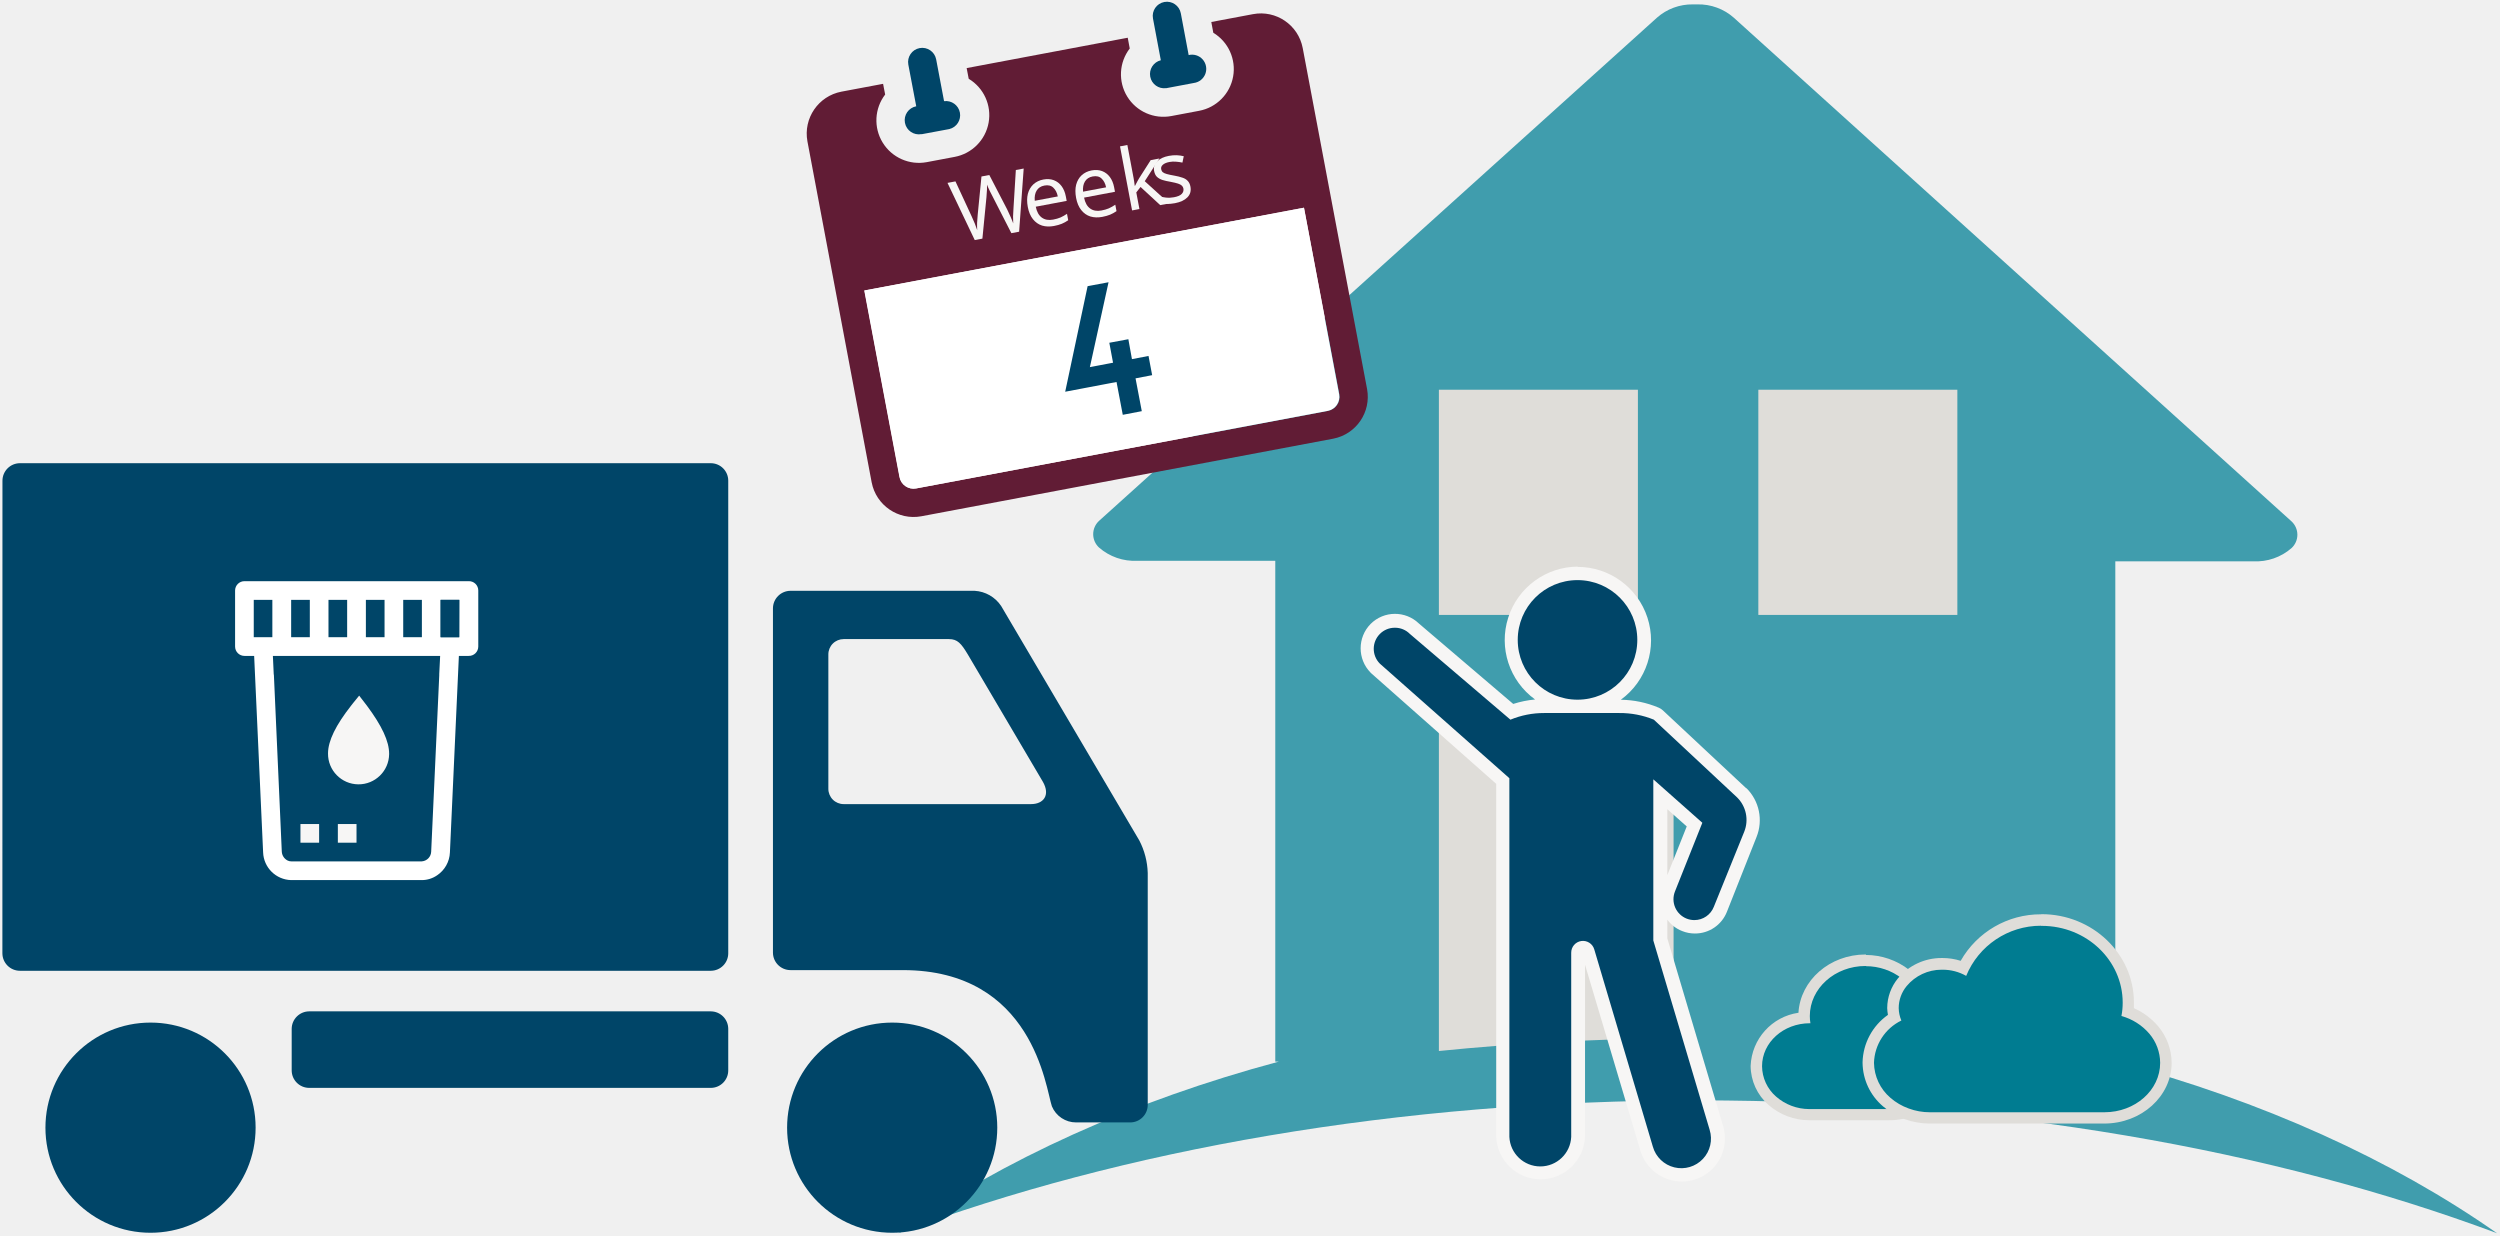
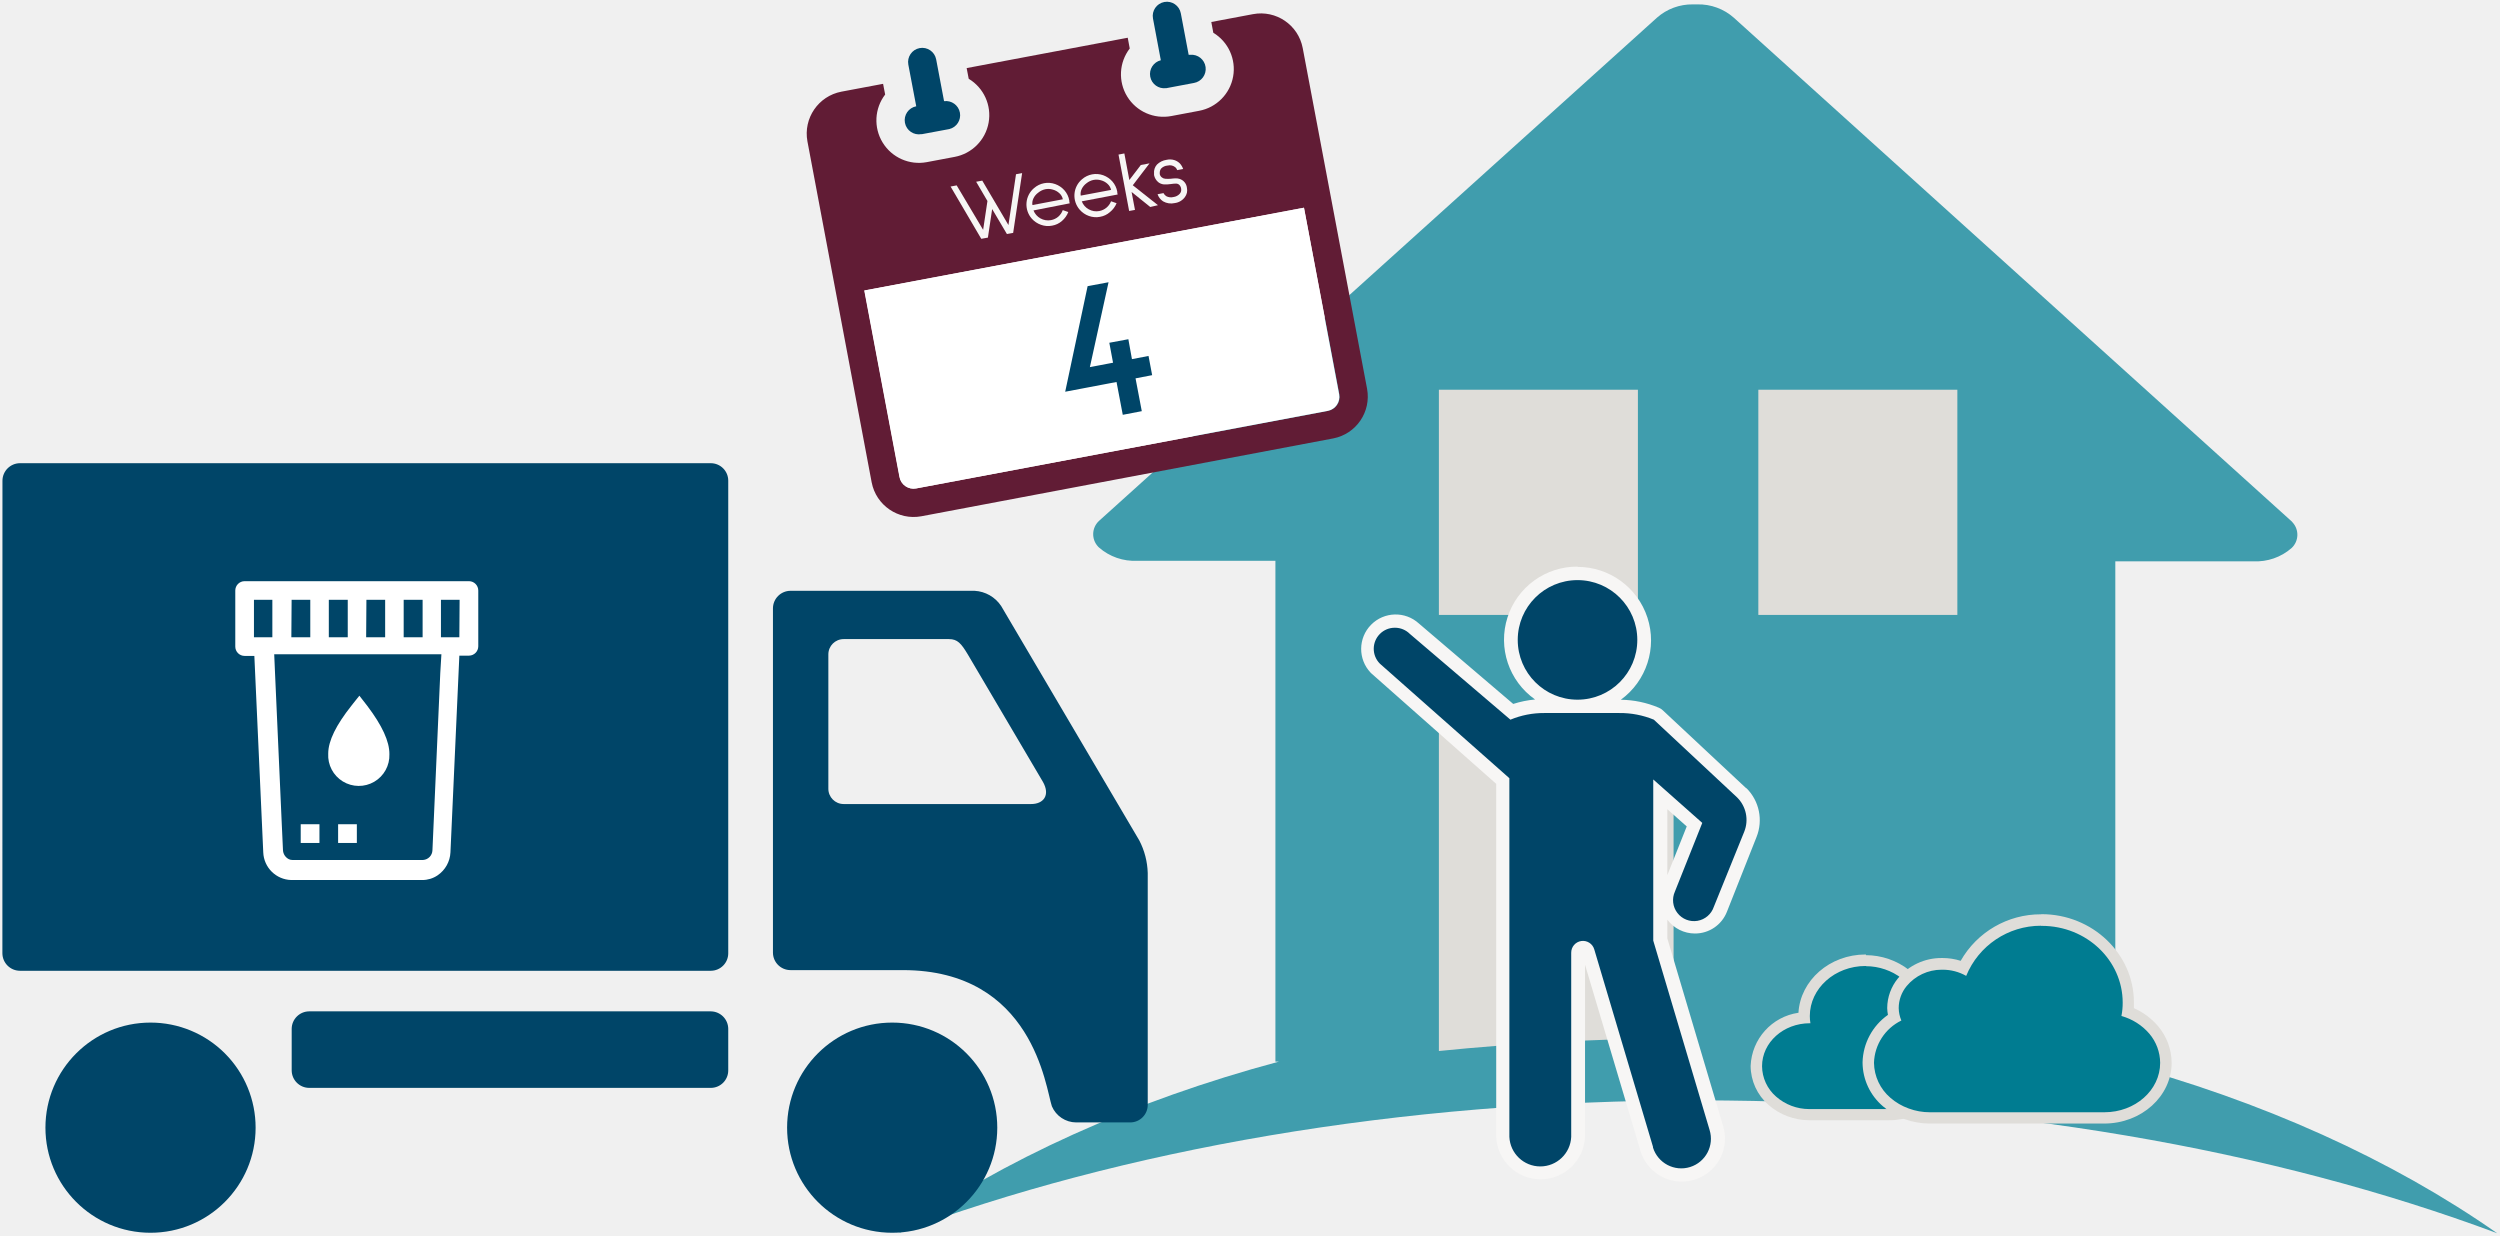
<svg xmlns="http://www.w3.org/2000/svg" id="Layer_1" data-name="Layer 1" viewBox="0 0 376.35 186">
  <defs>
-     <style>.cls-1{fill:#409dad;}.cls-2{fill:#007c91;}.cls-3{fill:#dfddd9;}.cls-13,.cls-4{fill:#004568;}.cls-5{fill:#fff;}.cls-6,.cls-8{fill:#f7f6f5;}.cls-7{fill:#611c35;}.cls-8{font-size:12.9px;font-family:SulphurPoint-Regular, Sulphur Point;}.cls-9{letter-spacing:-0.1em;}.cls-10{letter-spacing:-0.01em;}.cls-11{letter-spacing:-0.06em;}.cls-12{letter-spacing:0em;}.cls-13{stroke:#004568;stroke-miterlimit:10;}</style>
+     <style>.cls-1{fill:#409dad;}.cls-2{fill:#007c91;}.cls-3{fill:#dfddd9;}.cls-4,.cls-9{fill:#004568;}.cls-5{fill:#611c35;}.cls-6{isolation:isolate;}.cls-7{fill:#f7f6f5;}.cls-8{fill:#fff;}.cls-9{stroke:#004568;stroke-miterlimit:10;}</style>
  </defs>
-   <path class="cls-1" d="M318.44,159.81V84.5h20.77a8.12,8.12,0,0,0,5.77-2,2.74,2.74,0,0,0,0-4L261,2.66a8,8,0,0,0-5.47-2h-.68a8,8,0,0,0-5.41,2l-84,75.76a2.73,2.73,0,0,0,0,4,8.12,8.12,0,0,0,5.77,2h20.77v75.39h.55c-22,5.89-41.56,14.77-57.3,25.84,33.63-12.57,75.26-20,120.34-20s86.71,7.45,120.33,20C360.17,174.62,340.56,165.7,318.44,159.81Z" />
-   <path class="cls-2" d="M272.36,167.85a8.45,8.45,0,0,1-5.58-2.1,7,7,0,0,1-2.39-5.21c0-3.79,3.15-6.9,7.19-7.29V153c0-4.64,4.15-8.41,9.25-8.41a9.8,9.8,0,0,1,6,2.06l.71.54-.57.69a5.36,5.36,0,0,0-1.23,3.4,5.13,5.13,0,0,0,.15,1.24l.15.61-.54.33a7.3,7.3,0,0,0-3.51,6.1,7,7,0,0,0,2.49,5.32,7.82,7.82,0,0,0,1.82,1.19l2.31,1.13-2.52.5a8.82,8.82,0,0,1-1.7.16Z" />
-   <path class="cls-3" d="M280.89,145.45a8.84,8.84,0,0,1,5.45,1.87l0,0a6.22,6.22,0,0,0-1.39,3.92,5.93,5.93,0,0,0,.17,1.45,8.18,8.18,0,0,0-3.92,6.81,7.93,7.93,0,0,0,2.79,6,9.45,9.45,0,0,0,2,1.31,7.86,7.86,0,0,1-1.53.15H272.36a7.59,7.59,0,0,1-5-1.89,6.12,6.12,0,0,1-2.1-4.57c0-3.57,3.22-6.46,7.19-6.46h.09a6.56,6.56,0,0,1-.09-1.08c0-4.17,3.77-7.54,8.39-7.54h.06m0-1.73h-.07c-5.38,0-9.81,3.89-10.09,8.77a8.42,8.42,0,0,0-7.2,8,7.85,7.85,0,0,0,2.69,5.87,9.29,9.29,0,0,0,6.14,2.31h12.07a9.61,9.61,0,0,0,1.86-.18l5-1-4.63-2.25a8,8,0,0,1-1.63-1.07,6.22,6.22,0,0,1-2.19-4.69,6.42,6.42,0,0,1,3.1-5.34l1.07-.66-.3-1.22a4.55,4.55,0,0,1-.12-1,4.49,4.49,0,0,1,1-2.83l1.11-1.37L287.4,146a10.65,10.65,0,0,0-6.51-2.24Z" />
-   <path class="cls-2" d="M290.54,168.32a10.18,10.18,0,0,1-3.51-.62,9.41,9.41,0,0,1-3-1.78,7.86,7.86,0,0,1-2.76-5.89,8.17,8.17,0,0,1,3.93-6.79,5.76,5.76,0,0,1-.21-1.44,6.15,6.15,0,0,1,1.39-3.89,7.68,7.68,0,0,1,5.92-2.78h.13a8.17,8.17,0,0,1,3.16.62,13,13,0,0,1,11.67-7.24h.15c7.18,0,13,5.57,13,12.43a11.28,11.28,0,0,1-.09,1.42,9.26,9.26,0,0,1,3.89,2.7,7.66,7.66,0,0,1,1.84,4.94,7.87,7.87,0,0,1-2.74,5.92,9.8,9.8,0,0,1-6.51,2.39Z" />
-   <path class="cls-3" d="M307.24,139.38h.14c6.72,0,12.17,5.18,12.17,11.57a10.55,10.55,0,0,1-.19,2,8.52,8.52,0,0,1,4.2,2.66,6.84,6.84,0,0,1,1.63,4.39c0,4.11-3.75,7.44-8.39,7.44H290.52a9.13,9.13,0,0,1-3.19-.57,8.65,8.65,0,0,1-2.75-1.61,7.06,7.06,0,0,1-2.47-5.26,7.32,7.32,0,0,1,4.12-6.37,5,5,0,0,1-.4-1.87,5.22,5.22,0,0,1,1.2-3.32,6.83,6.83,0,0,1,5.25-2.46h.18a7.16,7.16,0,0,1,3.53.93,12.16,12.16,0,0,1,11.25-7.55m0-1.72a13.84,13.84,0,0,0-12.08,7,9.12,9.12,0,0,0-2.7-.42h-.18a8.53,8.53,0,0,0-6.58,3.08,7.09,7.09,0,0,0-1.6,4.42v.06a7.07,7.07,0,0,0,.11,1,9,9,0,0,0-3.82,7.12V160a8.72,8.72,0,0,0,3.08,6.55,10.36,10.36,0,0,0,3.27,1.93,11.06,11.06,0,0,0,3.78.66h26.24c5.62,0,10.16-4.11,10.16-9.16a8.64,8.64,0,0,0-2.05-5.51,10.25,10.25,0,0,0-3.63-2.7c0-.28,0-.57,0-.86,0-7.33-6.24-13.29-13.9-13.29Z" />
+   <path class="cls-1" d="M318.44,159.81V84.5h20.77a8.13,8.13,0,0,0,5.77-2,2.74,2.74,0,0,0,.13-3.87L345,78.5,261,2.66a8,8,0,0,0-5.47-2h-.68a8,8,0,0,0-5.41,2l-84,75.76a2.73,2.73,0,0,0-.14,3.86,1.85,1.85,0,0,0,.14.14,8.13,8.13,0,0,0,5.77,2H192v75.39h.55c-22,5.89-41.56,14.77-57.3,25.84,33.63-12.57,75.26-20,120.34-20s86.71,7.45,120.33,20C360.17,174.62,340.56,165.7,318.44,159.81Z" />
+   <path class="cls-2" d="M272.36,167.85a8.48,8.48,0,0,1-5.58-2.1,7,7,0,0,1-2.39-5.21c0-3.79,3.15-6.9,7.19-7.29V153c0-4.64,4.15-8.41,9.25-8.41a9.82,9.82,0,0,1,6,2.06l.71.54-.57.69a5.36,5.36,0,0,0-1.23,3.4,5.19,5.19,0,0,0,.15,1.24l.15.61-.54.33a7.3,7.3,0,0,0-3.51,6.1,7,7,0,0,0,2.49,5.32,7.82,7.82,0,0,0,1.82,1.19l2.31,1.13-2.52.5a8.82,8.82,0,0,1-1.7.16Z" />
+   <path class="cls-3" d="M280.89,145.45a8.9,8.9,0,0,1,5.45,1.87h0a6.22,6.22,0,0,0-1.39,3.92,5.87,5.87,0,0,0,.17,1.45,8.18,8.18,0,0,0-3.92,6.81,7.93,7.93,0,0,0,2.79,6,9.45,9.45,0,0,0,2,1.31,7.86,7.86,0,0,1-1.53.15h-12.1a7.55,7.55,0,0,1-5-1.89,6.12,6.12,0,0,1-2.1-4.57c0-3.57,3.22-6.46,7.19-6.46h.09a6.56,6.56,0,0,1-.09-1.08c0-4.17,3.77-7.54,8.39-7.54h.06m0-1.73h-.07c-5.38,0-9.81,3.89-10.09,8.77a8.42,8.42,0,0,0-7.2,8,7.83,7.83,0,0,0,2.69,5.87,9.31,9.31,0,0,0,6.14,2.31h12.07a9.69,9.69,0,0,0,1.86-.18l5-1-4.63-2.25a8.33,8.33,0,0,1-1.63-1.07,6.19,6.19,0,0,1-2.19-4.69,6.41,6.41,0,0,1,3.1-5.34l1.07-.66-.3-1.22a4.21,4.21,0,0,1-.12-1,4.48,4.48,0,0,1,1-2.83l1.11-1.37-1.31-1a10.65,10.65,0,0,0-6.51-2.24Z" />
+   <path class="cls-2" d="M290.54,168.32a10.22,10.22,0,0,1-3.51-.62,9.32,9.32,0,0,1-3-1.78,7.86,7.86,0,0,1-2.76-5.89,8.18,8.18,0,0,1,3.93-6.79,5.83,5.83,0,0,1-.21-1.44,6.13,6.13,0,0,1,1.39-3.89,7.69,7.69,0,0,1,5.92-2.78h.13a8.17,8.17,0,0,1,3.16.62,13,13,0,0,1,11.67-7.24h.15c7.18,0,13,5.57,13,12.43a11.28,11.28,0,0,1-.09,1.42,9.29,9.29,0,0,1,3.89,2.7,7.66,7.66,0,0,1,1.84,4.94,7.83,7.83,0,0,1-2.74,5.92,9.84,9.84,0,0,1-6.51,2.39Z" />
+   <path class="cls-3" d="M307.24,139.38h.14c6.72,0,12.17,5.18,12.17,11.57a10.34,10.34,0,0,1-.19,2,8.55,8.55,0,0,1,4.2,2.66,6.86,6.86,0,0,1,1.63,4.39c0,4.11-3.75,7.44-8.39,7.44H290.52a9.13,9.13,0,0,1-3.19-.57,8.65,8.65,0,0,1-2.75-1.61,7.06,7.06,0,0,1-2.47-5.26,7.33,7.33,0,0,1,4.12-6.37,5,5,0,0,1-.4-1.87,5.22,5.22,0,0,1,1.2-3.32,6.83,6.83,0,0,1,5.25-2.46h.18a7.16,7.16,0,0,1,3.53.93,12.16,12.16,0,0,1,11.25-7.55m0-1.72a13.85,13.85,0,0,0-12.08,7,9.12,9.12,0,0,0-2.7-.42h-.18a8.5,8.5,0,0,0-6.58,3.08,7.13,7.13,0,0,0-1.6,4.42v.06a6.65,6.65,0,0,0,.11,1,9,9,0,0,0-3.82,7.12v.1a8.7,8.7,0,0,0,3.08,6.55,10.39,10.39,0,0,0,3.27,1.93,11.06,11.06,0,0,0,3.78.66h26.24c5.62,0,10.16-4.11,10.16-9.16a8.63,8.63,0,0,0-2.05-5.51,10.19,10.19,0,0,0-3.63-2.7v-.86c0-7.33-6.24-13.29-13.9-13.29Z" />
  <path class="cls-3" d="M251.94,156.29c-12,.12-23.89.77-35.33,1.93V109.85h35.33Z" />
  <rect class="cls-3" x="216.61" y="58.67" width="29.96" height="33.9" />
  <rect class="cls-3" x="264.7" y="58.67" width="29.96" height="33.9" />
-   <path class="cls-4" d="M.37,72.36A2.64,2.64,0,0,1,3,69.73H107a2.63,2.63,0,0,1,2.63,2.63v71.15a2.63,2.63,0,0,1-2.63,2.63H3a2.64,2.64,0,0,1-2.64-2.63Zm43.54,88.78a2.64,2.64,0,0,0,2.63,2.63H107a2.63,2.63,0,0,0,2.63-2.63v-6.26a2.64,2.64,0,0,0-2.63-2.63H46.54a2.65,2.65,0,0,0-2.63,2.63Zm90.41-7.2a15.82,15.82,0,1,0,15.81,15.81,15.82,15.82,0,0,0-15.81-15.81Zm-111.65,0a15.82,15.82,0,1,0,15.81,15.81,15.81,15.81,0,0,0-15.81-15.81Zm150.11-22.52v34.91a2.64,2.64,0,0,1-2.64,2.64H162a3.94,3.94,0,0,1-3.65-2.43c-.93-2.74-2.8-20.5-22.45-20.5H119a2.64,2.64,0,0,1-2.64-2.64V91.58A2.65,2.65,0,0,1,119,88.94h27.71a5.15,5.15,0,0,1,4,2.28l20.8,35.3A11.33,11.33,0,0,1,172.78,131.42ZM157,117.7,145.7,98.53c-1-1.67-1.56-2.32-2.84-2.32H127a2.3,2.3,0,0,0-2.3,2.31v20.22a2.3,2.3,0,0,0,2.3,2.31h28.22C157.07,121.05,158.15,119.72,157,117.7Z" />
-   <path class="cls-5" d="M70.55,87.49H36.8a1.41,1.41,0,0,0-1.41,1.4v8.44a1.41,1.41,0,0,0,1.41,1.41h1.46l1.35,29.58a4.33,4.33,0,0,0,4.22,4.17H63.51a4.06,4.06,0,0,0,2.29-.72,4.34,4.34,0,0,0,1.93-3.44l1.35-29.59h1.47A1.41,1.41,0,0,0,72,97.33V88.89A1.4,1.4,0,0,0,70.55,87.49ZM60.7,90.3h2.81v5.62H60.7Zm-5.62,0h2.81v5.62H55.08Zm-5.63,0h2.81v5.62H49.45Zm-5.62,0h2.81v5.62H43.83ZM41,95.92H38.2V90.3H41Zm23.91,32.29a1.52,1.52,0,0,1-1.41,1.46H43.83a1.17,1.17,0,0,1-.52-.12,1.59,1.59,0,0,1-.89-1.35l-.19-4.28-1-22.37H66.13Zm1.21-26.66H41.21l-.13-2.81H66.26Zm3-5.63H66.33V90.3h2.81Z" />
-   <rect class="cls-6" x="45.23" y="124.05" width="2.81" height="2.81" />
-   <rect class="cls-6" x="50.86" y="124.05" width="2.81" height="2.81" />
-   <rect class="cls-4" x="66.33" y="90.3" width="2.81" height="5.63" />
-   <path class="cls-6" d="M54.07,104.72l1.17,1.52c2.23,3,3.36,5.35,3.34,7.28a4.6,4.6,0,0,1-9.2-.09c0-1.93,1.2-4.3,3.48-7.21l.29-.37Z" />
-   <path class="cls-7" d="M188.63,2.13l-6.28,1.18.3,1.62a6.39,6.39,0,0,1-2.13,11.75l-4.19.79A6.39,6.39,0,0,1,170.07,7.3l-.3-1.62-24.25,4.57.31,1.61a6.39,6.39,0,0,1-2.13,11.76l-4.19.79a6.4,6.4,0,0,1-6.26-10.18l-.31-1.61-6.28,1.18a6.43,6.43,0,0,0-5.11,7.48l9.67,51.33a6.43,6.43,0,0,0,7.48,5.11l62-11.68a6.42,6.42,0,0,0,5.1-7.47L196.11,7.23A6.41,6.41,0,0,0,188.63,2.13Zm13,57.23a2.15,2.15,0,0,1-1.7,2.49l-62,11.68a2.14,2.14,0,0,1-2.49-1.71l-5.3-28.09L196.3,31.27Z" />
+   <path class="cls-4" d="M.37,72.36A2.65,2.65,0,0,1,3,69.73H107a2.63,2.63,0,0,1,2.63,2.63v71.15a2.63,2.63,0,0,1-2.63,2.63H3a2.65,2.65,0,0,1-2.64-2.63Zm43.54,88.78a2.65,2.65,0,0,0,2.63,2.63H107a2.63,2.63,0,0,0,2.63-2.63h0v-6.26a2.65,2.65,0,0,0-2.63-2.63H46.54a2.65,2.65,0,0,0-2.63,2.63Zm90.41-7.2a15.82,15.82,0,1,0,15.81,15.83v0A15.82,15.82,0,0,0,134.32,153.94Zm-111.65,0a15.82,15.82,0,1,0,15.81,15.83v0A15.81,15.81,0,0,0,22.67,153.94Zm150.11-22.52v34.91a2.64,2.64,0,0,1-2.64,2.64H162a4,4,0,0,1-3.65-2.43c-.93-2.74-2.8-20.5-22.45-20.5H119a2.64,2.64,0,0,1-2.64-2.64V91.58A2.65,2.65,0,0,1,119,88.94h27.71a5.14,5.14,0,0,1,4,2.28l20.8,35.3A11.32,11.32,0,0,1,172.78,131.42ZM157,117.7,145.7,98.53c-1-1.67-1.56-2.32-2.84-2.32H127a2.3,2.3,0,0,0-2.3,2.3h0v20.22a2.3,2.3,0,0,0,2.29,2.31h28.23C157.07,121.05,158.15,119.72,157,117.7Z" />
+   <path class="cls-5" d="M188.63,2.13l-6.28,1.18.3,1.62a6.39,6.39,0,0,1-2.13,11.75l-4.19.79A6.39,6.39,0,0,1,170.07,7.3l-.3-1.62-24.25,4.57.31,1.61a6.39,6.39,0,0,1-2.13,11.76l-4.19.79a6.4,6.4,0,0,1-6.26-10.18l-.31-1.61-6.28,1.18a6.43,6.43,0,0,0-5.11,7.48l9.67,51.33a6.43,6.43,0,0,0,7.48,5.11L200.7,66a6.42,6.42,0,0,0,5.1-7.47L196.11,7.23A6.41,6.41,0,0,0,188.63,2.13Zm13,57.23a2.15,2.15,0,0,1-1.7,2.49l-62,11.68a2.14,2.14,0,0,1-2.49-1.71l-5.3-28.09L196.3,31.27Z" />
  <path class="cls-4" d="M138.72,20.21l4.19-.78a2.14,2.14,0,0,0-.79-4.2l-1.19-6.29a2.13,2.13,0,0,0-4.19.79L137.93,16a2.13,2.13,0,1,0,.79,4.19Z" />
-   <path class="cls-4" d="M175.54,13.28l4.19-.79a2.14,2.14,0,1,0-.79-4.2L177.76,2a2.13,2.13,0,0,0-4.19.79l1.18,6.28a2.14,2.14,0,0,0,.79,4.2Z" />
-   <text class="cls-8" transform="translate(144.19 36.62) rotate(-10.67)">
-     <tspan class="cls-9">W</tspan>
-     <tspan class="cls-10" x="10.66" y="0">e</tspan>
-     <tspan x="18.06" y="0">e</tspan>
-     <tspan class="cls-11" x="25.6" y="0">k</tspan>
-     <tspan class="cls-12" x="30.4" y="0">s</tspan>
-   </text>
-   <path class="cls-5" d="M201.59,59.36a2.15,2.15,0,0,1-1.7,2.49l-62,11.68a2.14,2.14,0,0,1-2.49-1.71l-5.3-28.09L196.3,31.27Z" />
-   <path class="cls-13" d="M170,54.65l2.5-.48.36,1.91-2.5.48.94,4.94-1.88.36-.94-4.94L161,58.34l3.15-14.83,2.08-.39L163.42,55.9l4.72-.9-.56-3,1.88-.35Z" />
-   <path class="cls-4" d="M231.89,176.81a5.67,5.67,0,0,1-5.67-5.66V117.59l-19.16-17A4.21,4.21,0,0,1,207,94.7a4.18,4.18,0,0,1,5.9,0l14.63,12.47a14.25,14.25,0,0,1,4.88-.86h3.68a10,10,0,1,1,2.77,0h4.86a14.33,14.33,0,0,1,5.6,1.13,1.17,1.17,0,0,1,.3.19l12.55,11.73a5.79,5.79,0,0,1,1.31,6.26L259,136.89a4.14,4.14,0,0,1-3.87,2.62,4.25,4.25,0,0,1-1.54-.29,4.19,4.19,0,0,1-2.34-5.42l3.86-9.68L250,119.56v21.85l8.44,28.36a5.47,5.47,0,0,1-5.25,7,5.5,5.5,0,0,1-5.25-3.91L239,143.21a.73.73,0,0,0-.72-.53.76.76,0,0,0-.76.75v27.72A5.67,5.67,0,0,1,231.89,176.81Z" />
-   <path class="cls-6" d="M237.48,87.33a9,9,0,1,1-9,9,9,9,0,0,1,9-9M210,94.5a3.12,3.12,0,0,1,2.23.92l15.15,12.92a13.19,13.19,0,0,1,5.08-1h11.31a13.41,13.41,0,0,1,5.2,1l12.55,11.72a4.76,4.76,0,0,1,1.06,5.14L258,136.51a3.14,3.14,0,0,1-2.92,2,3.19,3.19,0,0,1-1.17-.22,3.14,3.14,0,0,1-1.76-4.09l4.12-10.34-7.38-6.54v24.26l8.48,28.5a4.46,4.46,0,1,1-8.55,2.54L240,142.92a1.77,1.77,0,0,0-3.47.51v27.72a4.66,4.66,0,0,1-9.31,0v-54l-19.5-17.25a3.17,3.17,0,0,1,0-4.46A3.14,3.14,0,0,1,210,94.5m27.52-9.2a11.05,11.05,0,0,0-6.43,20,15.37,15.37,0,0,0-3.29.67l-14.19-12.1a5.19,5.19,0,0,0-7.28.06,5.23,5.23,0,0,0,0,7.33l.09.09,18.82,16.65v53.1a6.69,6.69,0,0,0,13.37,0V145.23l8.34,28a6.53,6.53,0,0,0,6.23,4.64,6.48,6.48,0,0,0,6.22-8.35L251,141.26v-2.81a5,5,0,0,0,2.23,1.71,5.08,5.08,0,0,0,1.92.37,5.15,5.15,0,0,0,4.82-3.27L264.43,126a6.79,6.79,0,0,0-1.51-7.34l-.05,0-12.55-11.73a2,2,0,0,0-.6-.39,15.18,15.18,0,0,0-5.72-1.2,11.06,11.06,0,0,0-6.52-20ZM251,131.74v-9.92l2.92,2.59L251,131.74Z" />
+   <path class="cls-4" d="M175.54,13.28l4.19-.79a2.14,2.14,0,0,0-.56-4.24l-.23,0L177.76,2a2.13,2.13,0,0,0-4.19.79l1.18,6.28a2.14,2.14,0,0,0,.79,4.2Z" />
+   <g class="cls-6">
+     <g class="cls-6">
+       <path class="cls-7" d="M148,34.6l.65-4.34-1.7-2.9.92-.17,1.71,2.9,2.23,3.79,1.14-7.65.92-.17-1.35,9-.94.17-2.22-3.76-.64,4.3-1,.18-4.62-7.87.92-.17Z" />
+     </g>
+     <g class="cls-6">
+       <path class="cls-7" d="M155.58,31.68a2.37,2.37,0,0,0,2.63,1.46,2.34,2.34,0,0,0,1.09-.51,2.37,2.37,0,0,0,.69-1l.83.29a3.33,3.33,0,0,1-.95,1.34,3,3,0,0,1-1.49.71,3.1,3.1,0,0,1-1.68-.13,3.31,3.31,0,0,1-1.39-.94,3.23,3.23,0,0,1,.35-4.58,3.2,3.2,0,0,1,3.19-.61,3.34,3.34,0,0,1,1.39.94,3.16,3.16,0,0,1,.73,1.53c0,.1,0,.24.06.43ZM156.3,29a2.25,2.25,0,0,0-.73.87,1.7,1.7,0,0,0-.15,1L160,30a1.66,1.66,0,0,0-.52-.91,2.29,2.29,0,0,0-1-.55,2.32,2.32,0,0,0-1.14-.05A2.49,2.49,0,0,0,156.3,29Z" />
+     </g>
+     <g class="cls-6">
+       <path class="cls-7" d="M162.85,30.31a2.28,2.28,0,0,0,1.05,1.2,2.32,2.32,0,0,0,1.59.26,2.37,2.37,0,0,0,1.77-1.47l.83.29a3.33,3.33,0,0,1-1,1.34,3,3,0,0,1-1.49.71,3.11,3.11,0,0,1-1.68-.13,3.28,3.28,0,0,1-1.38-.94,3.22,3.22,0,0,1,.34-4.58,3.22,3.22,0,0,1,3.2-.61,3.37,3.37,0,0,1,1.38.94,3.16,3.16,0,0,1,.73,1.53c0,.1,0,.24.06.43Zm.72-2.73a2.34,2.34,0,0,0-.73.87,1.7,1.7,0,0,0-.15,1l4.57-.86a1.66,1.66,0,0,0-.52-.9,2.31,2.31,0,0,0-1-.55,2.37,2.37,0,0,0-1.15-.05A2.49,2.49,0,0,0,163.57,27.58Z" />
+     </g>
+     <g class="cls-6">
+       <path class="cls-7" d="M173.16,31.16l-2.81-2.26.51,2.7-.88.16-1.6-8.49.88-.17.75,4,1.73-2.26,1.31-.25-2.52,3.3,3.79,3Z" />
+     </g>
+     <g class="cls-6">
+       <path class="cls-7" d="M175.56,29.53a1.51,1.51,0,0,0,1.1.13,1.55,1.55,0,0,0,.91-.46.89.89,0,0,0,.24-.79,1,1,0,0,0-.29-.59.72.72,0,0,0-.47-.18,4.49,4.49,0,0,0-.73.06,5.65,5.65,0,0,1-1.11.06,1.58,1.58,0,0,1-.85-.34,1.86,1.86,0,0,1-.63-1.07,1.2,1.2,0,0,1,0-.23,1.76,1.76,0,0,1,.44-1.35,2.58,2.58,0,0,1,1.45-.71h0a2.26,2.26,0,0,1,1.2.05,2.08,2.08,0,0,1,.81.51,2.36,2.36,0,0,1,.48.82l-.89.17a1.21,1.21,0,0,0-.24-.39,1.3,1.3,0,0,0-1.2-.3,1.5,1.5,0,0,0-1,.47,1.07,1.07,0,0,0-.19.67.86.86,0,0,0,0,.15.83.83,0,0,0,.32.5.88.88,0,0,0,.51.2,5.18,5.18,0,0,0,.82,0,5.34,5.34,0,0,1,.73-.06,1.71,1.71,0,0,1,.6.08,1.58,1.58,0,0,1,1.11,1.35,1.84,1.84,0,0,1,0,.74,1.82,1.82,0,0,1-.31.66,2.24,2.24,0,0,1-1.52.89,2.42,2.42,0,0,1-1.76-.26,2.08,2.08,0,0,1-.83-1.07l.89-.17A1.24,1.24,0,0,0,175.56,29.53Z" />
+     </g>
+   </g>
+   <path class="cls-8" d="M201.59,59.36a2.15,2.15,0,0,1-1.7,2.49l-62,11.68a2.14,2.14,0,0,1-2.49-1.71l-5.3-28.09,66.2-12.46Z" />
+   <path class="cls-9" d="M170,54.65l2.5-.48.36,1.91-2.5.48.94,4.94-1.88.36-.94-4.94L161,58.34l3.15-14.83,2.08-.39L163.42,55.9l4.72-.9-.56-3,1.88-.35Z" />
+   <path class="cls-4" d="M231.89,176.81a5.67,5.67,0,0,1-5.67-5.66V117.59l-19.16-17a4.15,4.15,0,1,1,5.84-5.89l14.63,12.47a14.25,14.25,0,0,1,4.88-.86h3.68a10,10,0,1,1,2.77,0h4.86a14.37,14.37,0,0,1,5.6,1.13,1.17,1.17,0,0,1,.3.19l12.55,11.73a5.8,5.8,0,0,1,1.31,6.26L259,136.89a4.13,4.13,0,0,1-3.87,2.62,4.25,4.25,0,0,1-1.54-.29,4.19,4.19,0,0,1-2.34-5.42l3.86-9.68L250,119.56v21.85l8.44,28.36a5.46,5.46,0,0,1-3.72,6.78,5.29,5.29,0,0,1-1.53.22,5.5,5.5,0,0,1-5.25-3.91L239,143.21a.73.73,0,0,0-.72-.53.76.76,0,0,0-.76.75v27.72A5.67,5.67,0,0,1,231.89,176.81Z" />
+   <path class="cls-7" d="M237.48,87.33a9,9,0,1,1-9,9,9,9,0,0,1,9-9M210,94.5a3.15,3.15,0,0,1,2.23.92l15.15,12.92a13,13,0,0,1,5.08-1h11.31a13.26,13.26,0,0,1,5.2,1l12.55,11.72a4.76,4.76,0,0,1,1.06,5.14L258,136.51a3.15,3.15,0,1,1-5.86-2.29v0l4.12-10.34-7.38-6.54v24.26l8.48,28.5a4.46,4.46,0,0,1-8.52,2.65l0-.11L240,142.92a1.77,1.77,0,0,0-3.47.51v27.72a4.66,4.66,0,0,1-9.31,0v-54L207.72,99.9a3.17,3.17,0,0,1,0-4.46A3.14,3.14,0,0,1,210,94.5m27.52-9.2a11,11,0,0,0-6.43,20,15.37,15.37,0,0,0-3.29.67l-14.19-12.1a5.19,5.19,0,0,0-7.28,7.39l.09.09L225.24,118v53.1a6.69,6.69,0,0,0,13.37,0V145.23l8.34,28a6.5,6.5,0,0,0,12.73-1.82,6.7,6.7,0,0,0-.28-1.89L251,141.26v-2.81a5.19,5.19,0,0,0,4.15,2.08,5.15,5.15,0,0,0,4.82-3.27L264.43,126a6.8,6.8,0,0,0-1.51-7.34h-.05l-12.55-11.73a1.83,1.83,0,0,0-.6-.39,15.18,15.18,0,0,0-5.72-1.2,11.06,11.06,0,0,0-6.52-20ZM251,131.74v-9.92l2.92,2.59Z" />
+   <rect class="cls-8" x="45.27" y="124.08" width="2.82" height="2.82" />
+   <rect class="cls-8" x="50.9" y="124.08" width="2.82" height="2.82" />
+   <path class="cls-8" d="M54.1,104.73l1.19,1.53c2.23,2.95,3.35,5.35,3.33,7.28a4.61,4.61,0,1,1-9.21-.09c0-1.94,1.21-4.33,3.49-7.21l.29-.37Z" />
+   <path class="cls-8" d="M70.62,87.49H36.82a1.41,1.41,0,0,0-1.4,1.41v8.43a1.4,1.4,0,0,0,1.4,1.41h1.47l1.34,29.57a4.33,4.33,0,0,0,4.23,4.17H63.58a4.11,4.11,0,0,0,2.3-.71,4.43,4.43,0,0,0,1.93-3.45L69.15,98.7h1.47A1.41,1.41,0,0,0,72,97.29V88.9A1.41,1.41,0,0,0,70.62,87.49Zm-7,2.8v5.64H60.77l0-5.64Zm-8.46,0h2.82v5.64H55.12Zm-2.81,0v5.64H49.5V90.29Zm-8.45,0h2.81v5.64H43.86ZM41,95.93H38.23V90.29H41Zm25.28,5.37h0L65.1,128a1.51,1.51,0,0,1-1.4,1.46H44a1.2,1.2,0,0,1-.52-.12,1.61,1.61,0,0,1-.88-1.35l-.2-4.34-1-22.38h0l-.12-2.78H66.45Zm2.87-5.37H66.38V90.29h2.81Z" />
</svg>
